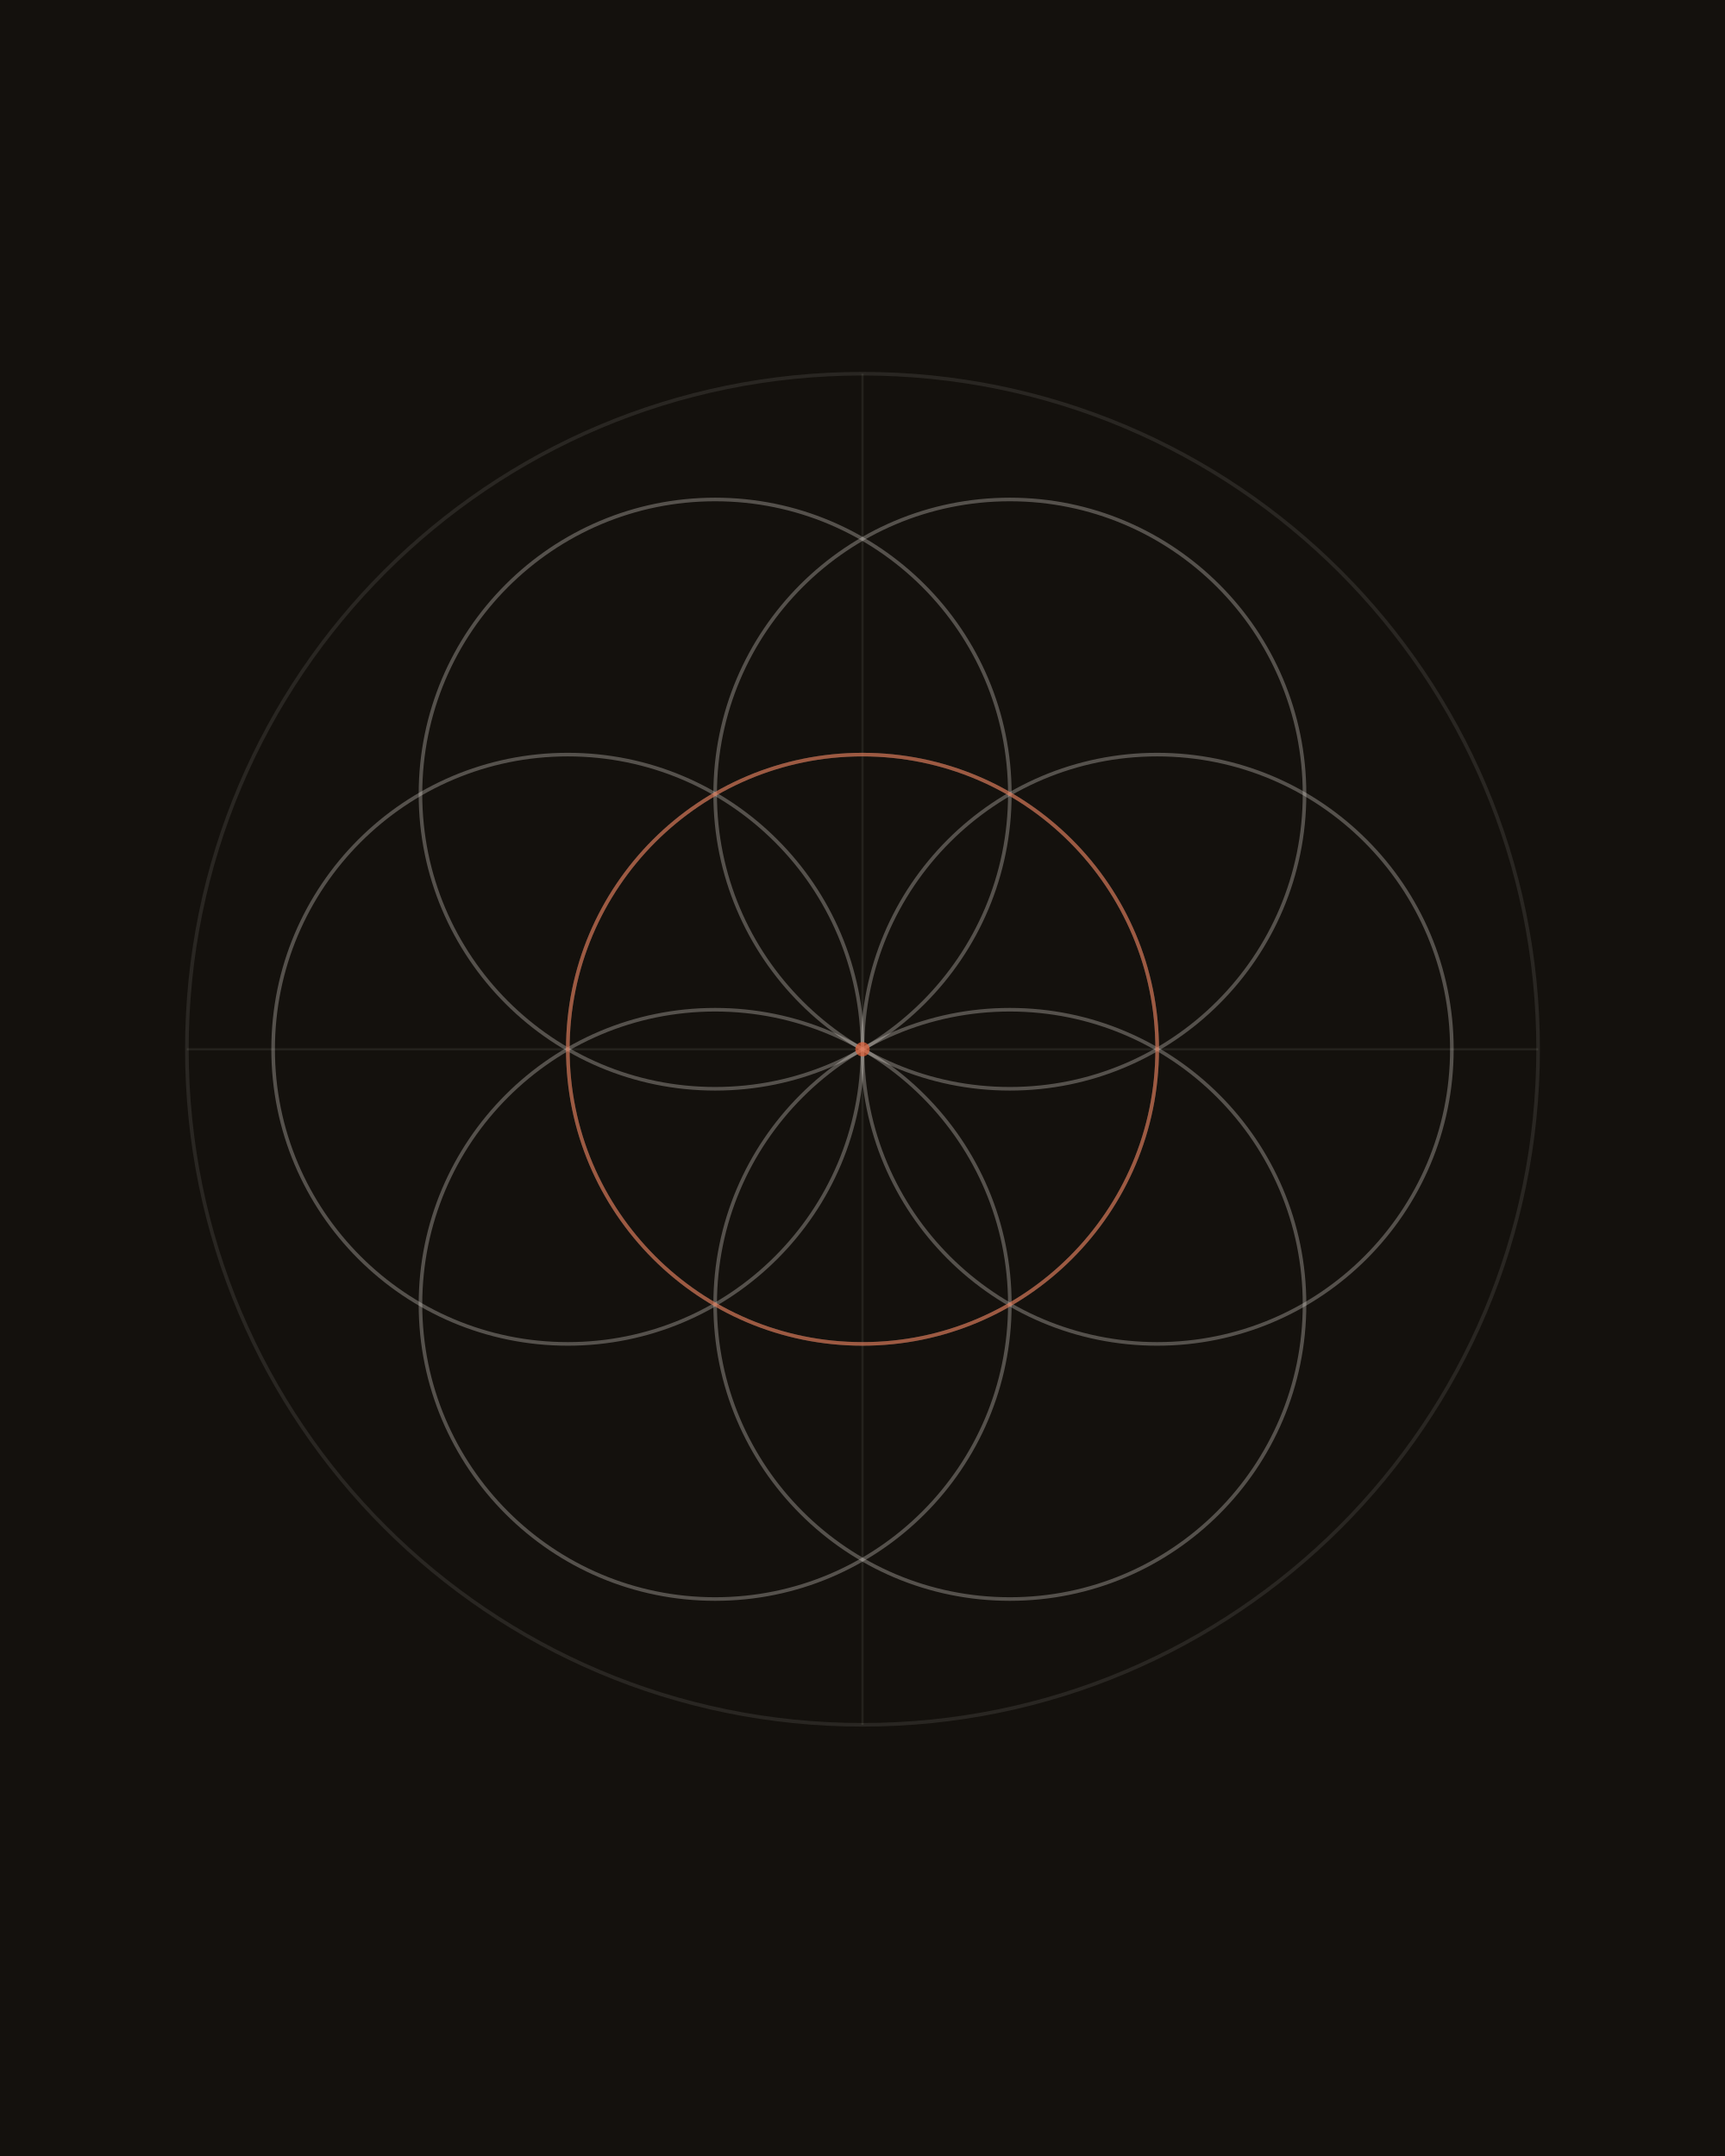
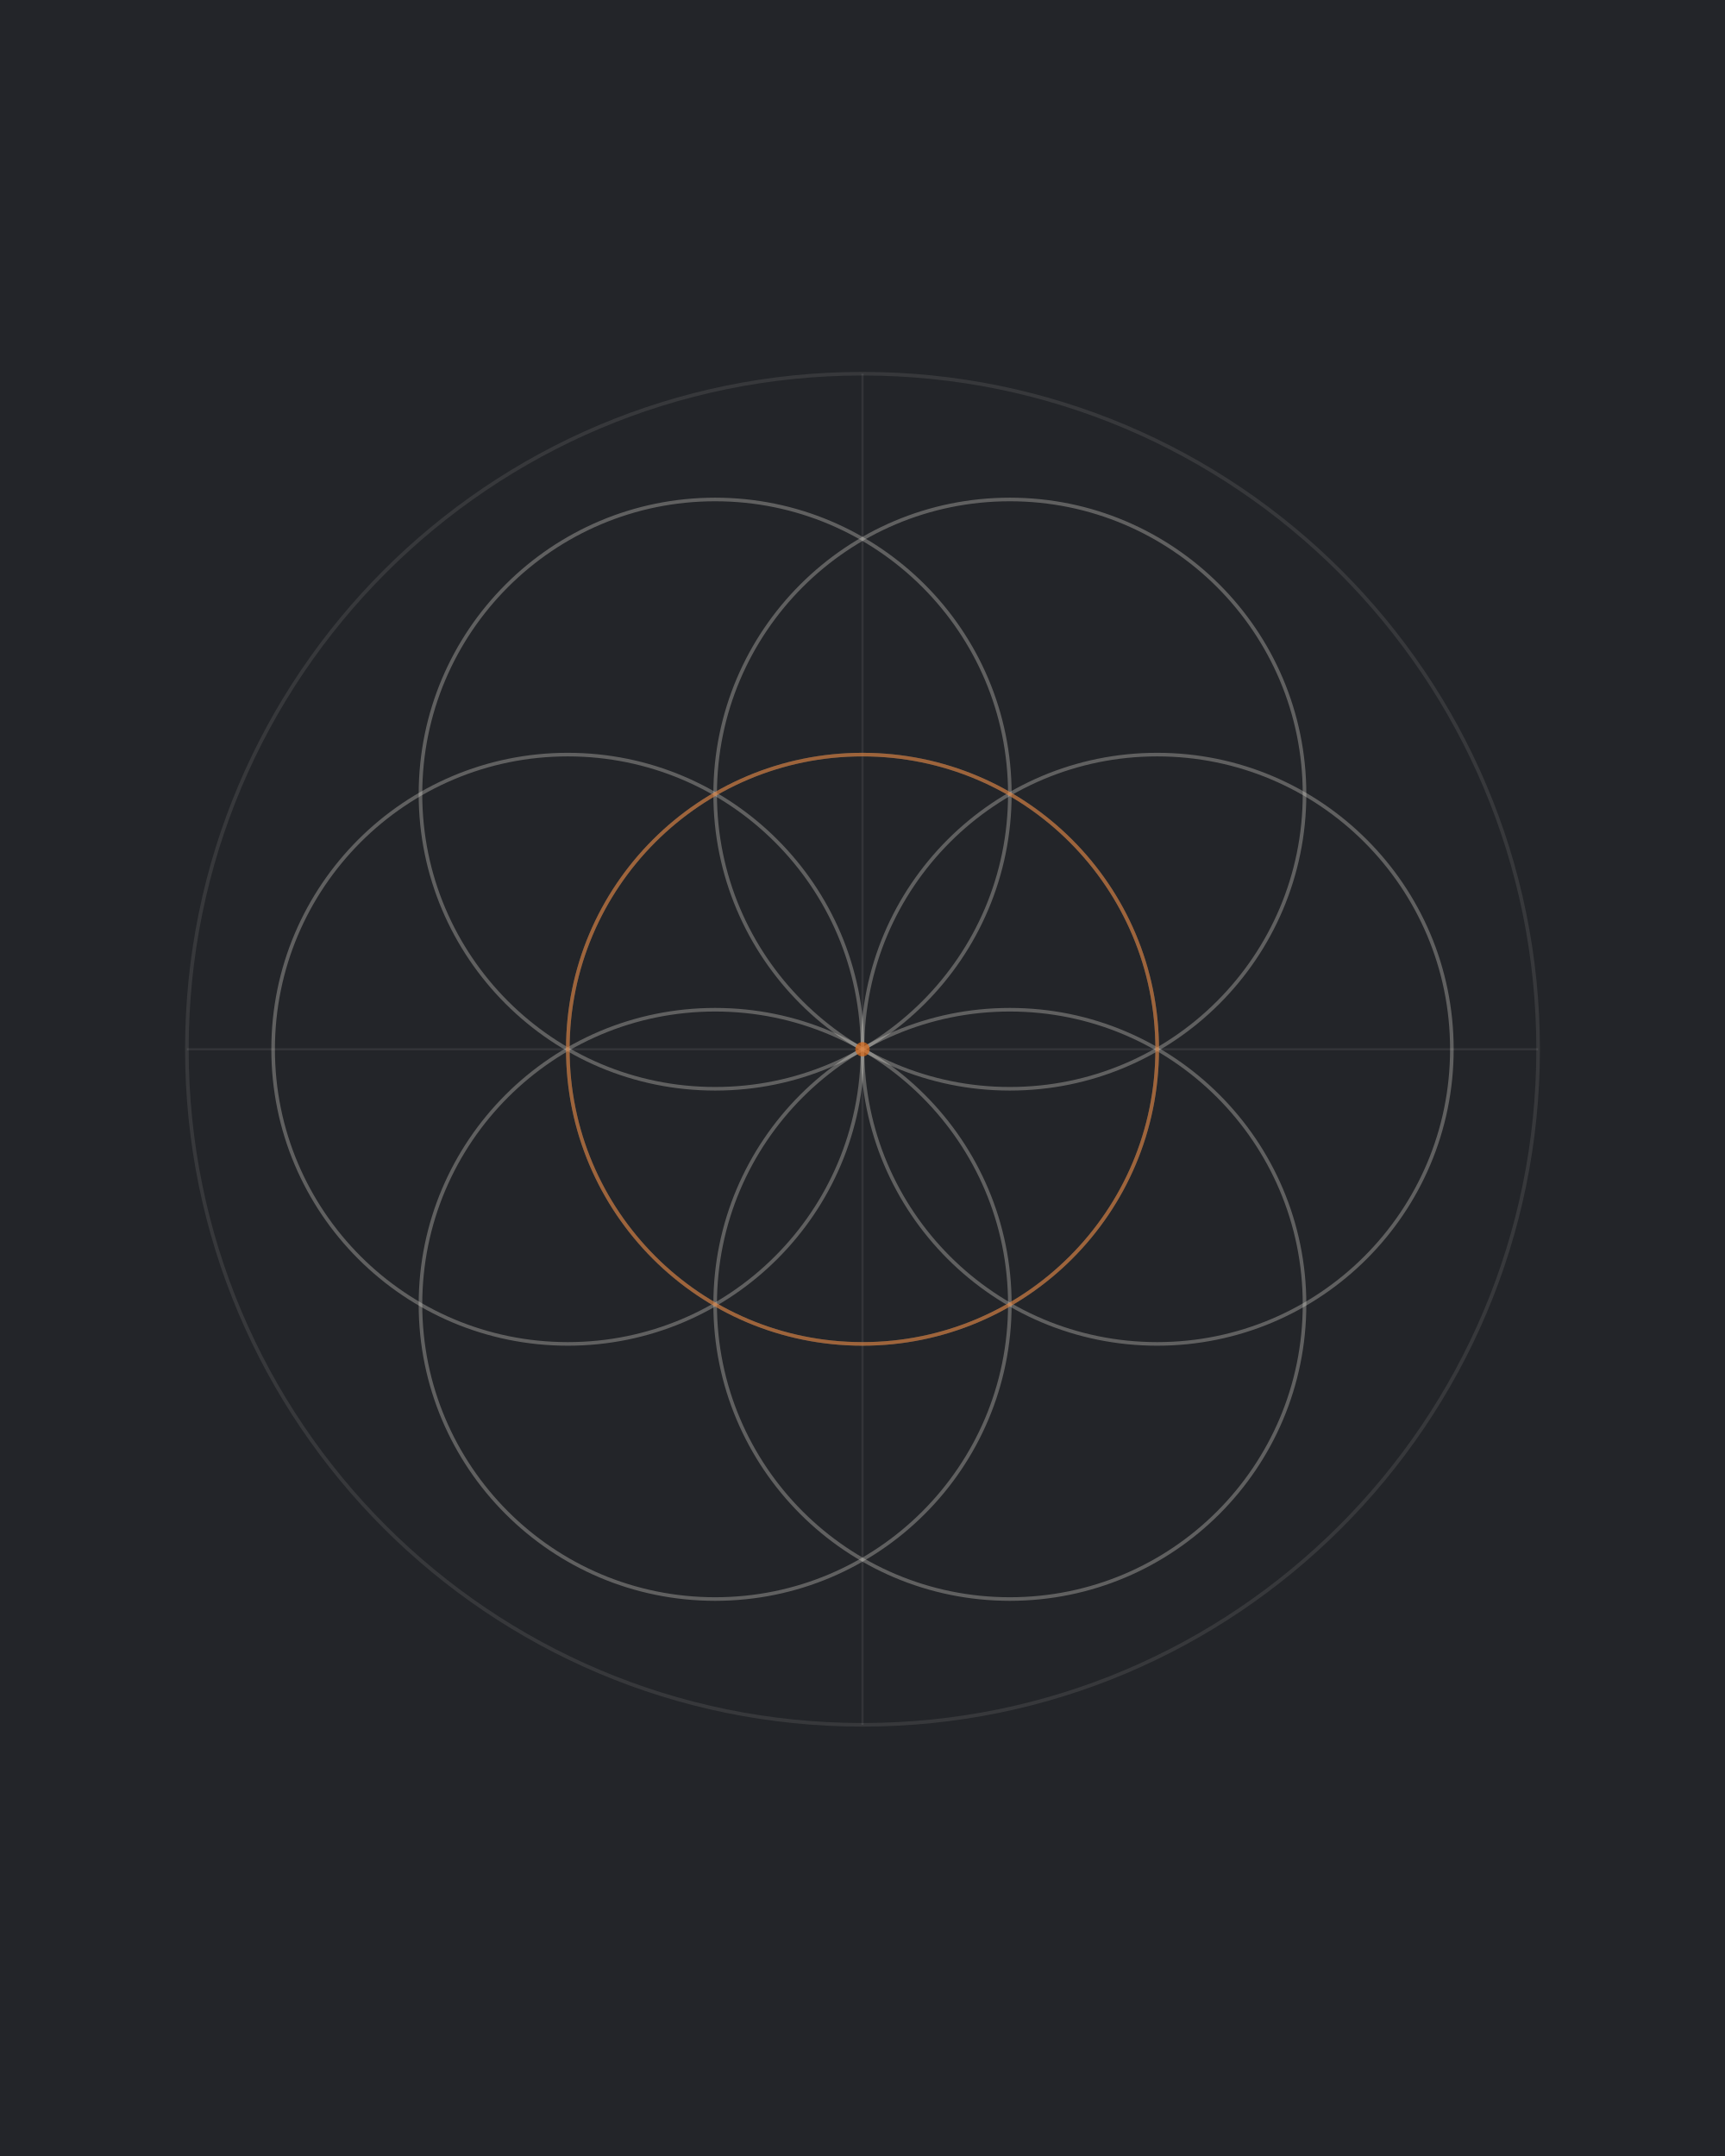
<svg xmlns="http://www.w3.org/2000/svg" viewBox="0 0 1200 1500" preserveAspectRatio="xMidYMid slice">
-   <rect width="1200" height="1500" fill="#14110D" />
-   <g stroke="rgba(236,231,223,0.08)" stroke-width="1.5">
+   <rect width="1200" height="1500" fill="#232529" />
+   <g stroke="rgba(239,233,225,0.08)" stroke-width="1.5">
    <line x1="130" y1="730" x2="1070" y2="730" />
    <line x1="600" y1="260" x2="600" y2="1200" />
  </g>
-   <g fill="none" stroke="rgba(236,231,223,0.1)" stroke-width="2.5">
+   <g fill="none" stroke="rgba(239,233,225,0.1)" stroke-width="2.5">
    <circle cx="600" cy="730" r="470" />
  </g>
-   <g fill="none" stroke="rgba(236,231,223,0.3)" stroke-width="2.5">
+   <g fill="none" stroke="rgba(239,233,225,0.3)" stroke-width="2.5">
    <circle cx="805.0" cy="730.0" r="205" />
    <circle cx="702.5" cy="907.5" r="205" />
    <circle cx="497.5" cy="907.5" r="205" />
    <circle cx="395.0" cy="730.0" r="205" />
    <circle cx="497.5" cy="552.5" r="205" />
    <circle cx="702.5" cy="552.5" r="205" />
    <circle cx="600" cy="730" r="205" />
  </g>
-   <g fill="none" stroke="rgba(217,96,59,0.55)" stroke-width="2.5">
+   <g fill="none" stroke="rgba(210,105,30,0.55)" stroke-width="2.5">
    <circle cx="600" cy="730" r="205" />
  </g>
-   <circle cx="600" cy="730" r="5" fill="rgba(217,96,59,0.75)" stroke="none" />
+   <circle cx="600" cy="730" r="5" fill="rgba(210,105,30,0.75)" stroke="none" />
</svg>
